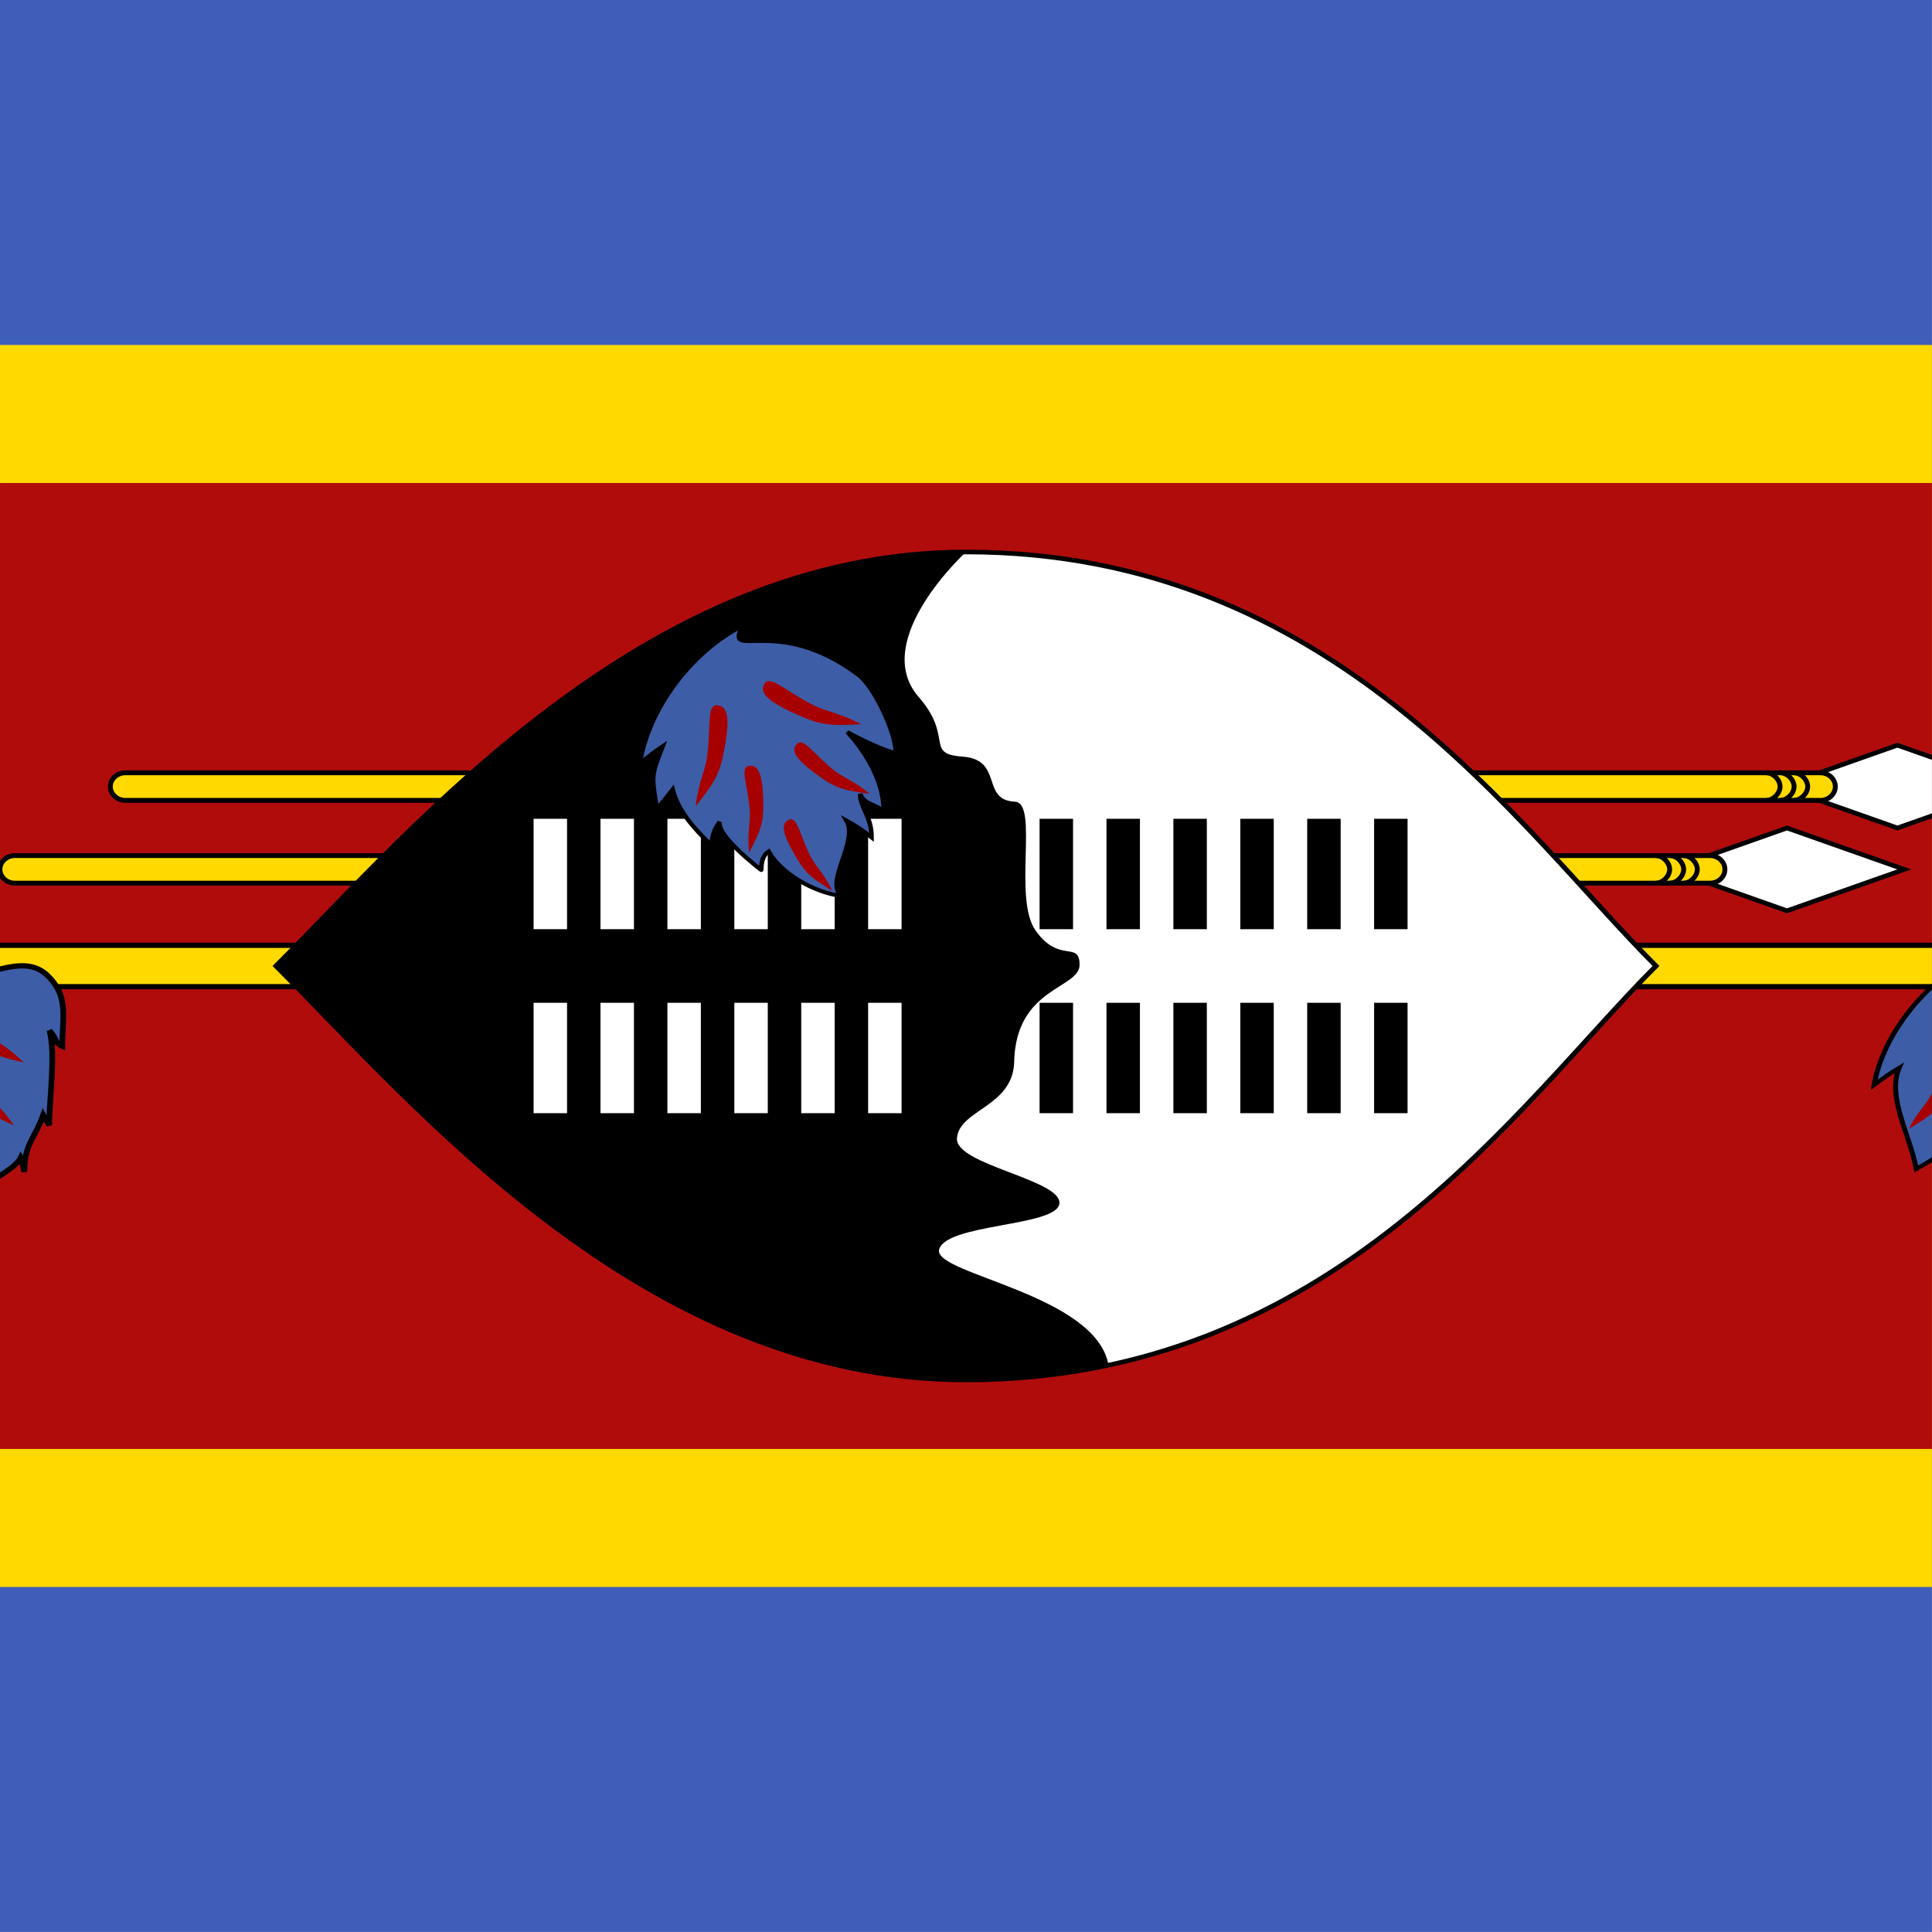
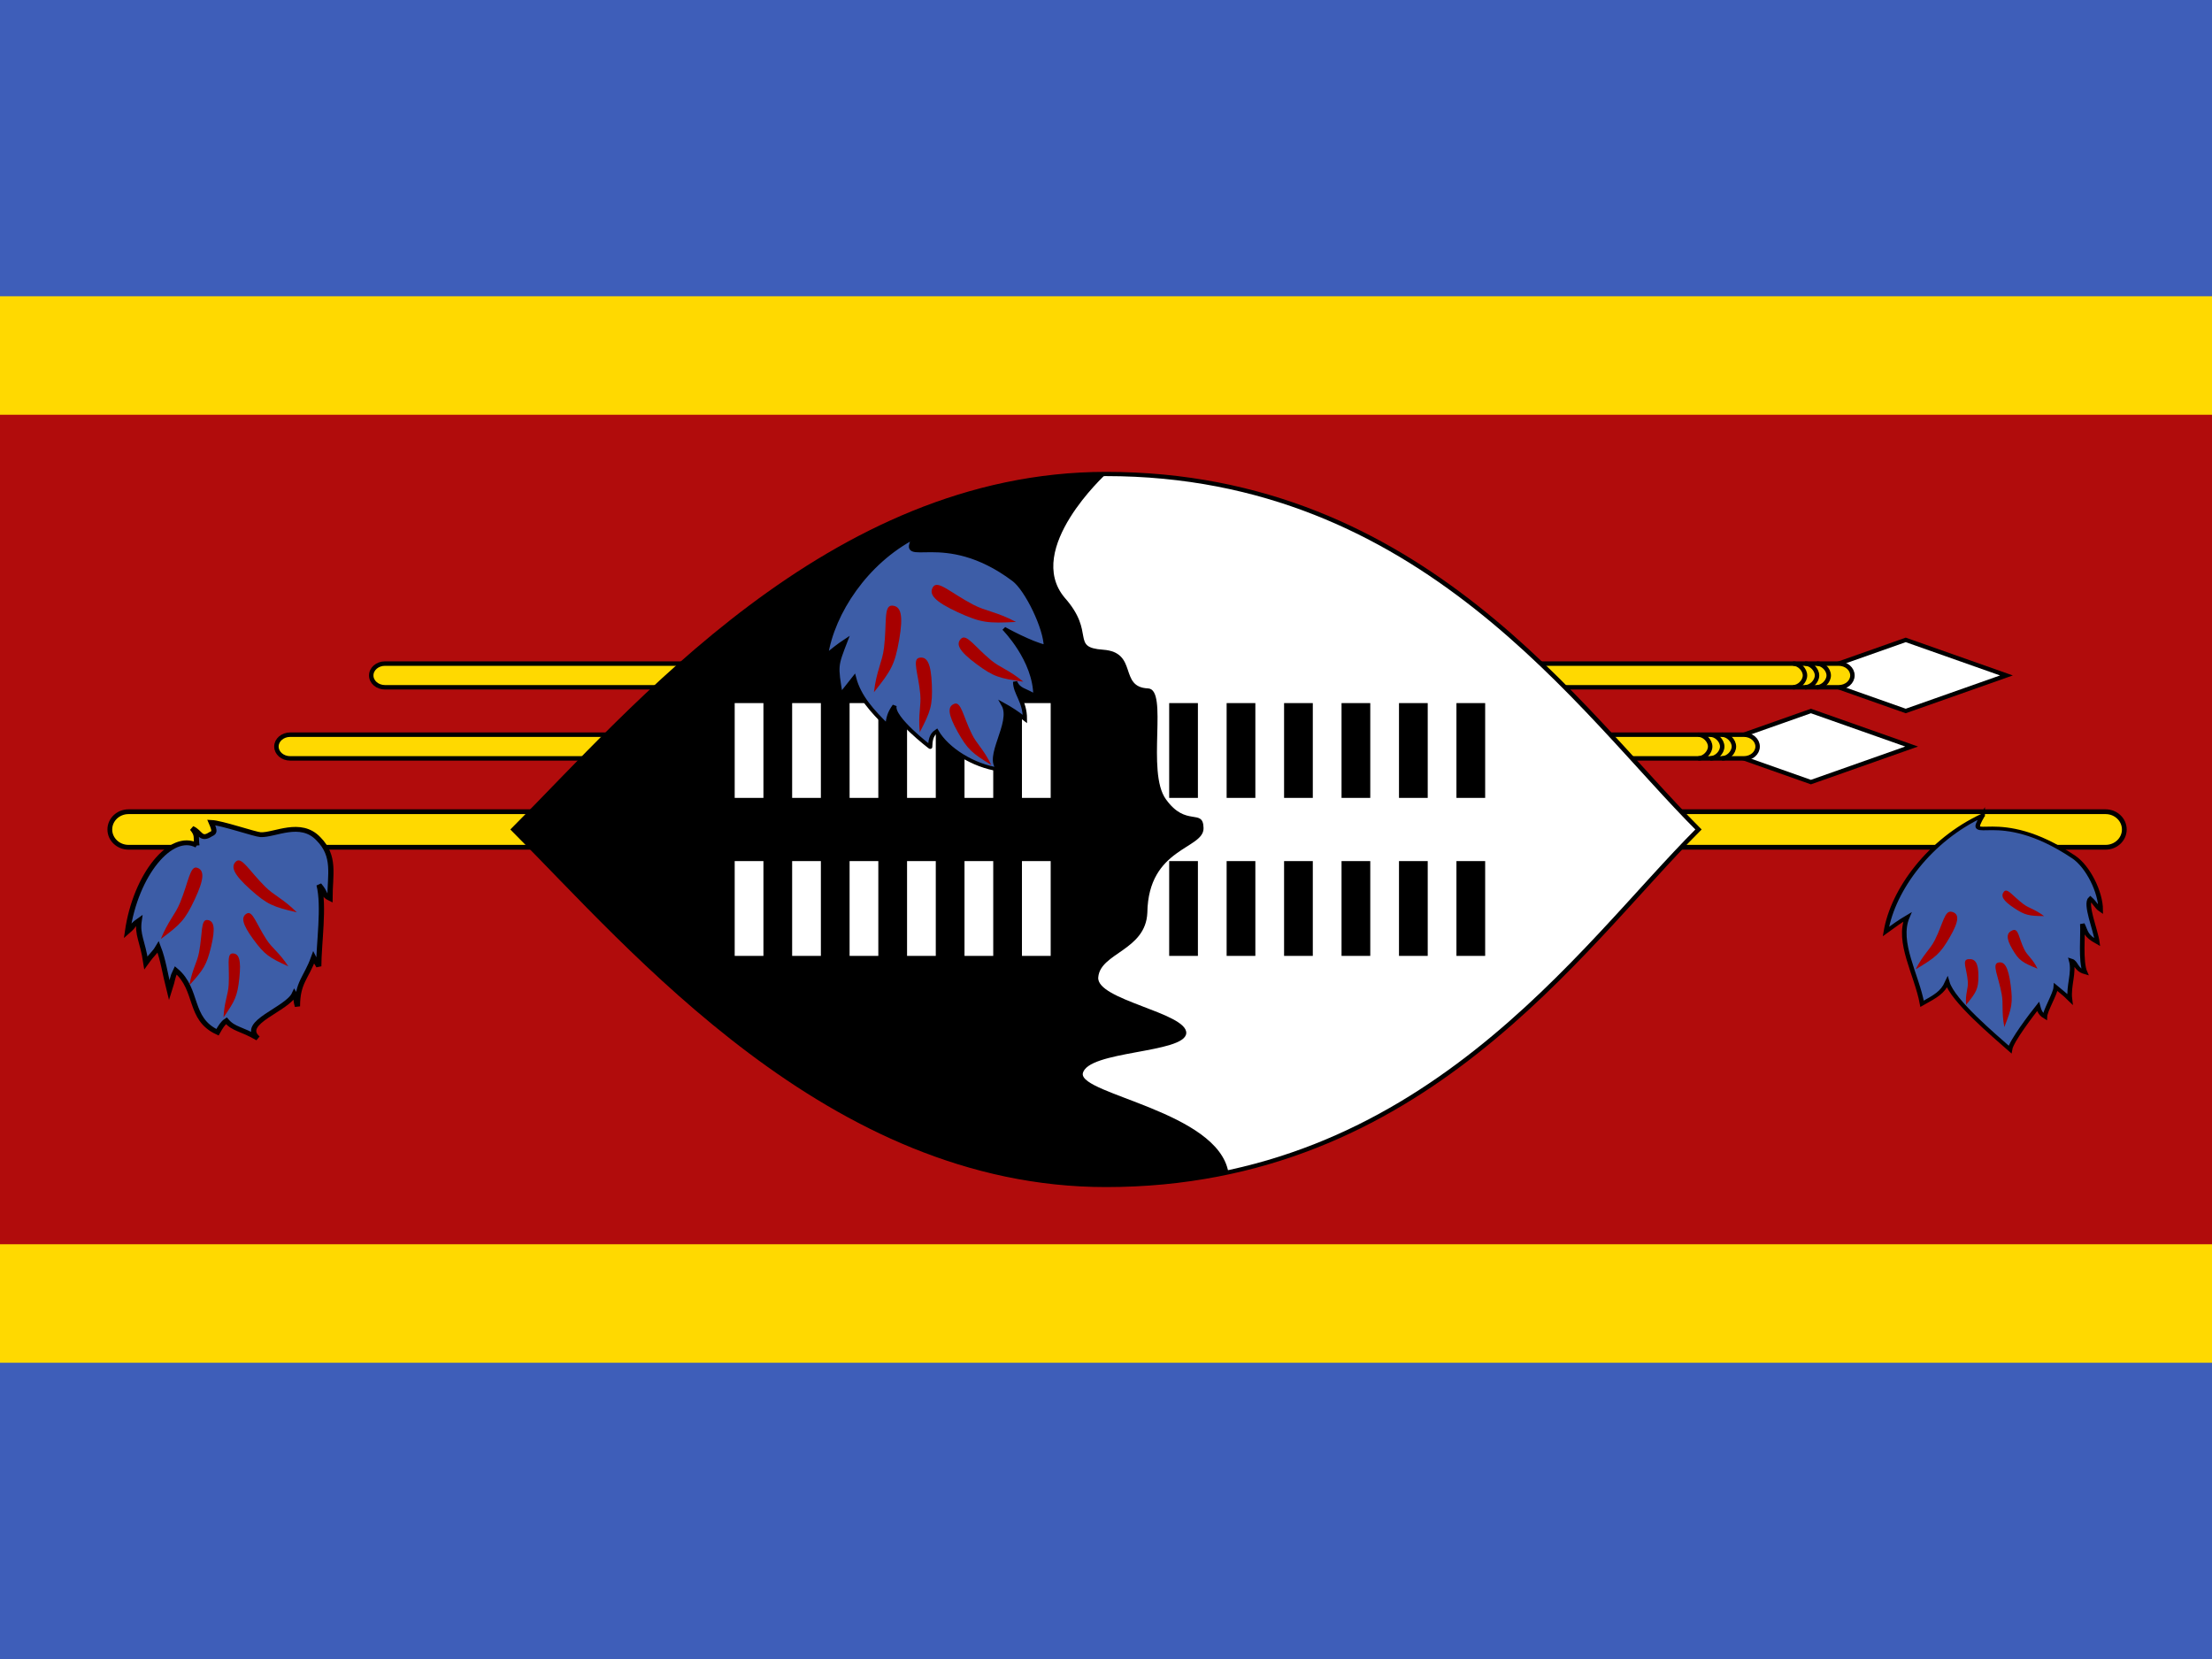
- <svg xmlns="http://www.w3.org/2000/svg" id="svg548" height="512" width="512" version="1.1">
+ <svg xmlns="http://www.w3.org/2000/svg" id="svg548" height="480" width="640" version="1.1">
  <defs id="defs550">
-     <clipPath id="clipPath7429" clipPathUnits="userSpaceOnUse">
-       <rect id="rect7431" fill-opacity="0.67" height="496.06" width="496.06" y="-0" x="124.02" />
+     <clipPath id="clipPath4924" clipPathUnits="userSpaceOnUse">
+       <rect id="rect4926" fill-opacity="0.67" height="512" width="682.67" y="-0" x="-85.333" />
    </clipPath>
  </defs>
-   <g id="flag" clip-path="url(#clipPath7429)" transform="matrix(1.0321 0 0 1.0321 -128 .00012305)">
-     <rect id="rect585" fill-rule="evenodd" height="496.06" width="744.09" y="-0" x="0" fill="#3e5eb9" />
-     <rect id="rect966" fill-rule="evenodd" height="318.9" width="744.09" y="88.583" x="0" fill="#ffd900" />
-     <rect id="rect967" fill-rule="evenodd" height="248.03" width="744.09" y="124.02" x="0" fill="#b10c0c" />
-     <rect id="rect969" fill-rule="evenodd" rx="5.238" ry="5.315" height="10.63" width="602.36" stroke="#000" y="242.72" x="74.178" stroke-width="1.339" fill="#ffd900" />
-     <g id="g978" stroke="#000" transform="translate(-609.45 -24.803)">
-       <path id="path971" d="m-106.3 265.75-88.583 35.433 88.583 35.433 88.582-35.433-88.582-35.433z" fill-rule="evenodd" transform="matrix(0.34 0 0 0.3 1256.8 136.42)" stroke-width="3.914" fill="#fff" />
-       <rect id="rect968" fill-rule="evenodd" rx="3.851" ry="3.543" height="7.087" width="442.91" y="223.23" x="761.81" stroke-width="1.25" fill="#ffd900" />
-       <path id="path975" d="m1224.4 279.92c-3.54 0-7.09-3.544-7.09-7.087s3.55-7.087 7.09-7.087" transform="matrix(-.50001 0 0 0.5 1806.3 90.354)" stroke-width="2.5" fill="none" />
-       <path id="path976" d="m1224.4 279.92c-3.54 0-7.09-3.544-7.09-7.087s3.55-7.087 7.09-7.087" transform="matrix(-.50001 0 0 0.5 1802.8 90.354)" stroke-width="2.5" fill="none" />
-       <path id="path977" d="m1224.4 279.92c-3.54 0-7.09-3.544-7.09-7.087s3.55-7.087 7.09-7.087" transform="matrix(-.50001 0 0 0.5 1799.2 90.355)" stroke-width="2.5" fill="none" />
+   <g id="flag" clip-path="url(#clipPath4924)" transform="matrix(.9375 0 0 .9375 80 .0000036617)">
+     <rect id="rect585" fill-rule="evenodd" height="512" width="768" y="-0" x="-128" fill="#3e5eb9" />
+     <rect id="rect966" fill-rule="evenodd" height="329.14" width="768" y="91.429" x="-128" fill="#ffd900" />
+     <rect id="rect967" fill-rule="evenodd" height="256" width="768" y="128" x="-128" fill="#b10c0c" />
+     <rect id="rect969" fill-rule="evenodd" rx="5.767" ry="5.851" height="10.971" width="621.71" stroke="#000" y="250.51" x="-51.439" stroke-width="1.474" fill="#ffd900" />
+     <g id="g978" stroke="#000" transform="matrix(1.0321 0 0 1.0321 -757.03 -25.6)">
+       <path id="path971" d="m-106.3 265.75-88.583 35.433 88.583 35.433 88.582-35.433-88.582-35.433z" fill-rule="evenodd" transform="matrix(0.34 0 0 0.3 1256.8 136.42)" stroke-width="4.175" fill="#fff" />
+       <rect id="rect968" fill-rule="evenodd" rx="4.108" ry="3.78" height="7.087" width="442.91" y="223.23" x="761.81" stroke-width="1.333" fill="#ffd900" />
+       <path id="path975" d="m1224.4 279.92c-3.54 0-7.09-3.544-7.09-7.087s3.55-7.087 7.09-7.087" transform="matrix(-.50001 0 0 0.5 1806.3 90.354)" stroke-width="2.667" fill="none" />
+       <path id="path976" d="m1224.4 279.92c-3.54 0-7.09-3.544-7.09-7.087s3.55-7.087 7.09-7.087" transform="matrix(-.50001 0 0 0.5 1802.8 90.354)" stroke-width="2.667" fill="none" />
+       <path id="path977" d="m1224.4 279.92c-3.54 0-7.09-3.544-7.09-7.087s3.55-7.087 7.09-7.087" transform="matrix(-.50001 0 0 0.5 1799.2 90.355)" stroke-width="2.667" fill="none" />
    </g>
-     <g id="g984" stroke="#000" transform="translate(-637.8 -3.5434)">
-       <path id="path985" d="m-106.3 265.75-88.583 35.433 88.583 35.433 88.582-35.433-88.582-35.433z" fill-rule="evenodd" transform="matrix(0.34 0 0 0.3 1256.8 136.42)" stroke-width="3.914" fill="#fff" />
-       <rect id="rect986" fill-rule="evenodd" rx="3.851" ry="3.543" height="7.087" width="442.91" y="223.23" x="761.81" stroke-width="1.25" fill="#ffd900" />
-       <path id="path987" d="m1224.4 279.92c-3.54 0-7.09-3.544-7.09-7.087s3.55-7.087 7.09-7.087" transform="matrix(-.50001 0 0 0.5 1806.3 90.354)" stroke-width="2.5" fill="none" />
-       <path id="path988" d="m1224.4 279.92c-3.54 0-7.09-3.544-7.09-7.087s3.55-7.087 7.09-7.087" transform="matrix(-.50001 0 0 0.5 1802.8 90.354)" stroke-width="2.5" fill="none" />
-       <path id="path989" d="m1224.4 279.92c-3.54 0-7.09-3.544-7.09-7.087s3.55-7.087 7.09-7.087" transform="matrix(-.50001 0 0 0.5 1799.2 90.355)" stroke-width="2.5" fill="none" />
+     <g id="g984" stroke="#000" transform="matrix(1.0321 0 0 1.0321 -786.29 -3.6571)">
+       <path id="path985" d="m-106.3 265.75-88.583 35.433 88.583 35.433 88.582-35.433-88.582-35.433z" fill-rule="evenodd" transform="matrix(0.34 0 0 0.3 1256.8 136.42)" stroke-width="4.175" fill="#fff" />
+       <rect id="rect986" fill-rule="evenodd" rx="4.108" ry="3.78" height="7.087" width="442.91" y="223.23" x="761.81" stroke-width="1.333" fill="#ffd900" />
+       <path id="path987" d="m1224.4 279.92c-3.54 0-7.09-3.544-7.09-7.087s3.55-7.087 7.09-7.087" transform="matrix(-.50001 0 0 0.5 1806.3 90.354)" stroke-width="2.667" fill="none" />
+       <path id="path988" d="m1224.4 279.92c-3.54 0-7.09-3.544-7.09-7.087s3.55-7.087 7.09-7.087" transform="matrix(-.50001 0 0 0.5 1802.8 90.354)" stroke-width="2.667" fill="none" />
+       <path id="path989" d="m1224.4 279.92c-3.54 0-7.09-3.544-7.09-7.087s3.55-7.087 7.09-7.087" transform="matrix(-.50001 0 0 0.5 1799.2 90.355)" stroke-width="2.667" fill="none" />
    </g>
-     <g id="g943" stroke-width="1pt" fill-rule="evenodd" transform="matrix(.46801 0 0 .47009 345.68 251.52)">
-       <path id="path925" d="m338.07-0.416c-5.571 12.442 4.275-4.138 28.299 16.691 4.452 3.87 8.342 14.09 8.342 21.177-1.13-0.975-1.969-3.144-3.214-4.552-1.743 2.253 1.664 12.577 2.162 17.457-3.756-2.711-3.394-3.994-4.642-7.324 0.249 4.026-0.645 15.116 0.849 19.386-2.96-1.09-2.764-4.163-4.31-4.78 1.052 4.834-0.916 10.094-0.394 15.528-1.73-2.208-3.573-3.938-4.376-4.829-0.135 2.588-3.327 9.388-3.4 11.835-1.468-1.144-1.866-2.926-2.111-4.127-1.824 2.955-8.308 13.872-8.724 17.202-4.996-5.689-17.793-19.545-19.459-26.899-1.473 4.175-3.604 5.583-7.817 8.632-1.665-11.656-7.891-24.756-4.561-34.747-2.359 1.804-4.302 3.608-6.66 5.828 2.234-16.88 13.628-36.674 30.016-46.477z" transform="matrix(2.0586 0 0 1.5894 -79.541 -15.739)" stroke="#000" fill="#3d5da7" />
-       <path id="path938" d="m273.5 33.156c-19.565 0.663-27.155-1.665-39.755-1.249-22.163 0.709-38.09 4.409-38.09-0.416 0-4.826 8.006-7.077 30.181-7.077 22.174 0 27.682 1.419 47.664 8.742z" transform="matrix(-.27666 .47556 -.98145 -.25924 681.83 -39.928)" fill="#a70000" />
-       <path id="path939" d="m273.5 33.156c-19.565 0.663-27.155-1.665-39.755-1.249-22.163 0.709-38.09 4.409-38.09-0.416 0-4.826 8.006-7.077 30.181-7.077 22.174 0 27.682 1.419 47.664 8.742z" transform="matrix(.00059514 .37154 -.90479 .082686 635.67 -.24702)" fill="#a70000" />
-       <path id="path940" d="m273.5 33.156c-19.565 0.663-27.155-1.665-39.755-1.249-22.163 0.709-38.09 4.409-38.09-0.416 0-4.826 8.006-7.077 30.181-7.077 22.174 0 27.682 1.419 47.664 8.742z" transform="matrix(.069126 .52214 -.8386 .21649 639.17 -31.725)" fill="#a70000" />
-       <path id="path941" d="m273.5 33.156c-19.565 0.663-27.155-1.665-39.755-1.249-22.163 0.709-38.09 4.409-38.09-0.416 0-4.826 8.006-7.077 30.181-7.077 22.174 0 27.682 1.419 47.664 8.742z" transform="matrix(.32032 .21152 .45182 -.55995 553.09 8.3945)" fill="#a70000" />
-       <path id="path942" d="m273.5 33.156c-19.565 0.663-27.155-1.665-39.755-1.249-22.163 0.709-38.09 4.409-38.09-0.416 0-4.826 8.006-7.077 30.181-7.077 22.174 0 27.682 1.419 47.664 8.742z" transform="matrix(.18815 .32091 .80839 -.3379 573.21 4.5594)" fill="#a70000" />
+     <g id="g943" fill-rule="evenodd" transform="matrix(.48305 0 0 .4852 228.79 259.6)">
+       <path id="path925" d="m338.07-0.416c-5.571 12.442 4.275-4.138 28.299 16.691 4.452 3.87 8.342 14.09 8.342 21.177-1.13-0.975-1.969-3.144-3.214-4.552-1.743 2.253 1.664 12.577 2.162 17.457-3.756-2.711-3.394-3.994-4.642-7.324 0.249 4.026-0.645 15.116 0.849 19.386-2.96-1.09-2.764-4.163-4.31-4.78 1.052 4.834-0.916 10.094-0.394 15.528-1.73-2.208-3.573-3.938-4.376-4.829-0.135 2.588-3.327 9.388-3.4 11.835-1.468-1.144-1.866-2.926-2.111-4.127-1.824 2.955-8.308 13.872-8.724 17.202-4.996-5.689-17.793-19.545-19.459-26.899-1.473 4.175-3.604 5.583-7.817 8.632-1.665-11.656-7.891-24.756-4.561-34.747-2.359 1.804-4.302 3.608-6.66 5.828 2.234-16.88 13.628-36.674 30.016-46.477z" transform="matrix(2.0586 0 0 1.5894 -79.541 -15.739)" stroke="#000" stroke-width="1.067pt" fill="#3d5da7" />
+       <path id="path938" d="m273.5 33.156c-19.565 0.663-27.155-1.665-39.755-1.249-22.163 0.709-38.09 4.409-38.09-0.416 0-4.826 8.006-7.077 30.181-7.077 22.174 0 27.682 1.419 47.664 8.742z" transform="matrix(-.27666 .47556 -.98145 -.25924 681.83 -39.928)" stroke-width="1pt" fill="#a70000" />
+       <path id="path939" d="m273.5 33.156c-19.565 0.663-27.155-1.665-39.755-1.249-22.163 0.709-38.09 4.409-38.09-0.416 0-4.826 8.006-7.077 30.181-7.077 22.174 0 27.682 1.419 47.664 8.742z" transform="matrix(.00059514 .37154 -.90479 .082686 635.67 -.24702)" stroke-width="1pt" fill="#a70000" />
+       <path id="path940" d="m273.5 33.156c-19.565 0.663-27.155-1.665-39.755-1.249-22.163 0.709-38.09 4.409-38.09-0.416 0-4.826 8.006-7.077 30.181-7.077 22.174 0 27.682 1.419 47.664 8.742z" transform="matrix(.069126 .52214 -.8386 .21649 639.17 -31.725)" stroke-width="1pt" fill="#a70000" />
+       <path id="path941" d="m273.5 33.156c-19.565 0.663-27.155-1.665-39.755-1.249-22.163 0.709-38.09 4.409-38.09-0.416 0-4.826 8.006-7.077 30.181-7.077 22.174 0 27.682 1.419 47.664 8.742z" transform="matrix(.32032 .21152 .45182 -.55995 553.09 8.3945)" stroke-width="1pt" fill="#a70000" />
+       <path id="path942" d="m273.5 33.156c-19.565 0.663-27.155-1.665-39.755-1.249-22.163 0.709-38.09 4.409-38.09-0.416 0-4.826 8.006-7.077 30.181-7.077 22.174 0 27.682 1.419 47.664 8.742z" transform="matrix(.18815 .32091 .80839 -.3379 573.21 4.5594)" stroke-width="1pt" fill="#a70000" />
    </g>
-     <g id="g950" stroke-width="1pt" fill-rule="evenodd" transform="matrix(.45853 0 0 .46926 -110.59 247.85)">
-       <path id="path926" d="m329.6 20.703c-0.272-2.662 0.253-2.981-1.258-4.989 2.2 0.997 2.284 3.649 4.959 1.767 0.983-0.551 1.411-0.569 0.217-3.526 2.79 0.14 11.927 3.535 13.39 3.614 3.842 0.191 10.855-4.373 15.723 1.239 4.672 5.117 3.112 10.429 3.112 17.516-1.877-0.975-0.973-1.455-2.965-3.989 1.494 6.195-0.08 17.364-0.08 23.934-0.767-1.584-0.654-0.896-1.404-2.537-1.992 5.997-4.38 7.231-4.38 14.318-0.719-2.779-0.025-2.192-0.825-3.654-1.936 4.552-14.925 8.444-9.92 13.033-4.518-2.87-6.499-2.569-8.548-5.15-0.882 0.617-1.584 1.785-2.404 3.387-7.943-3.96-5.103-12.501-11.326-18.206-1.077 2.392-0.586 2.045-1.75 5.938-1.26-5.408-1.604-8.844-3.021-12.819-1.223 2.204-1.113 1.359-3.333 4.689-0.918-6.587-2.413-8.142-1.822-12.501-2.359 1.804-0.815 1.073-3.173 3.293 2.234-16.88 11.884-29.352 18.808-25.358z" transform="matrix(2.4029 0 0 2.1669 -332.33 -34.376)" stroke="#000" fill="#3d5da7" />
-       <path id="path928" d="m273.5 33.156c-19.565 0.663-27.155-1.665-39.755-1.249-22.163 0.709-38.09 4.409-38.09-0.416 0-4.826 8.006-7.077 30.181-7.077 22.174 0 27.682 1.419 47.664 8.742z" transform="matrix(-.28442 .59052 -.97712 -.33674 546.38 -80.159)" fill="#a70000" />
-       <path id="path929" d="m273.5 33.156c-19.565 0.663-27.155-1.665-39.755-1.249-22.163 0.709-38.09 4.409-38.09-0.416 0-4.826 8.006-7.077 30.181-7.077 22.174 0 27.682 1.419 47.664 8.742z" transform="matrix(-.13148 .53639 -.90793 -.097006 520.88 -43.839)" fill="#a70000" />
-       <path id="path930" d="m273.5 33.156c-19.565 0.663-27.155-1.665-39.755-1.249-22.163 0.709-38.09 4.409-38.09-0.416 0-4.826 8.006-7.077 30.181-7.077 22.174 0 27.682 1.419 47.664 8.742z" transform="matrix(-.057731 .52353 -.86604 .0096909 521.59 -23.375)" fill="#a70000" />
-       <path id="path931" d="m273.5 33.156c-19.565 0.663-27.155-1.665-39.755-1.249-22.163 0.709-38.09 4.409-38.09-0.416 0-4.826 8.006-7.077 30.181-7.077 22.174 0 27.682 1.419 47.664 8.742z" transform="matrix(.49337 .4315 .76655 -.69323 364.56 -41.836)" fill="#a70000" />
-       <path id="path932" d="m273.5 33.156c-19.565 0.663-27.155-1.665-39.755-1.249-22.163 0.709-38.09 4.409-38.09-0.416 0-4.826 8.006-7.077 30.181-7.077 22.174 0 27.682 1.419 47.664 8.742z" transform="matrix(.33146 .44175 0.797 -.44557 402.27 -18.441)" fill="#a70000" />
+     <g id="g950" fill-rule="evenodd" transform="matrix(.47326 0 0 .48433 -242.14 255.81)">
+       <path id="path926" d="m329.6 20.703c-0.272-2.662 0.253-2.981-1.258-4.989 2.2 0.997 2.284 3.649 4.959 1.767 0.983-0.551 1.411-0.569 0.217-3.526 2.79 0.14 11.927 3.535 13.39 3.614 3.842 0.191 10.855-4.373 15.723 1.239 4.672 5.117 3.112 10.429 3.112 17.516-1.877-0.975-0.973-1.455-2.965-3.989 1.494 6.195-0.08 17.364-0.08 23.934-0.767-1.584-0.654-0.896-1.404-2.537-1.992 5.997-4.38 7.231-4.38 14.318-0.719-2.779-0.025-2.192-0.825-3.654-1.936 4.552-14.925 8.444-9.92 13.033-4.518-2.87-6.499-2.569-8.548-5.15-0.882 0.617-1.584 1.785-2.404 3.387-7.943-3.96-5.103-12.501-11.326-18.206-1.077 2.392-0.586 2.045-1.75 5.938-1.26-5.408-1.604-8.844-3.021-12.819-1.223 2.204-1.113 1.359-3.333 4.689-0.918-6.587-2.413-8.142-1.822-12.501-2.359 1.804-0.815 1.073-3.173 3.293 2.234-16.88 11.884-29.352 18.808-25.358z" transform="matrix(2.4029 0 0 2.1669 -332.33 -34.376)" stroke="#000" stroke-width="1.067pt" fill="#3d5da7" />
+       <path id="path928" d="m273.5 33.156c-19.565 0.663-27.155-1.665-39.755-1.249-22.163 0.709-38.09 4.409-38.09-0.416 0-4.826 8.006-7.077 30.181-7.077 22.174 0 27.682 1.419 47.664 8.742z" transform="matrix(-.28442 .59052 -.97712 -.33674 546.38 -80.159)" stroke-width="1pt" fill="#a70000" />
+       <path id="path929" d="m273.5 33.156c-19.565 0.663-27.155-1.665-39.755-1.249-22.163 0.709-38.09 4.409-38.09-0.416 0-4.826 8.006-7.077 30.181-7.077 22.174 0 27.682 1.419 47.664 8.742z" transform="matrix(-.13148 .53639 -.90793 -.097006 520.88 -43.839)" stroke-width="1pt" fill="#a70000" />
+       <path id="path930" d="m273.5 33.156c-19.565 0.663-27.155-1.665-39.755-1.249-22.163 0.709-38.09 4.409-38.09-0.416 0-4.826 8.006-7.077 30.181-7.077 22.174 0 27.682 1.419 47.664 8.742z" transform="matrix(-.057731 .52353 -.86604 .0096909 521.59 -23.375)" stroke-width="1pt" fill="#a70000" />
+       <path id="path931" d="m273.5 33.156c-19.565 0.663-27.155-1.665-39.755-1.249-22.163 0.709-38.09 4.409-38.09-0.416 0-4.826 8.006-7.077 30.181-7.077 22.174 0 27.682 1.419 47.664 8.742z" transform="matrix(.49337 .4315 .76655 -.69323 364.56 -41.836)" stroke-width="1pt" fill="#a70000" />
+       <path id="path932" d="m273.5 33.156c-19.565 0.663-27.155-1.665-39.755-1.249-22.163 0.709-38.09 4.409-38.09-0.416 0-4.826 8.006-7.077 30.181-7.077 22.174 0 27.682 1.419 47.664 8.742z" transform="matrix(.33146 .44175 0.797 -.44557 402.27 -18.441)" stroke-width="1pt" fill="#a70000" />
    </g>
-     <g id="g1018" fill-rule="evenodd">
-       <path id="path552" d="m637.8 230.32c-53.15 59.05-124.02 177.16-265.75 177.16-124.02 0-212.6-118.11-265.75-177.16 53.15-59.06 141.73-177.17 265.75-177.17 141.73 0 212.6 118.11 265.75 177.17z" transform="matrix(.66667 0 0 .6 124.02 109.84)" stroke="#000" stroke-width="1.976" fill="#fff" />
+     <g id="g1018" fill-rule="evenodd" transform="matrix(1.0321 0 0 1.0321 -128 .00012305)">
+       <path id="path552" d="m637.8 230.32c-53.15 59.05-124.02 177.16-265.75 177.16-124.02 0-212.6-118.11-265.75-177.16 53.15-59.06 141.73-177.17 265.75-177.17 141.73 0 212.6 118.11 265.75 177.17z" transform="matrix(.66667 0 0 .6 124.02 109.84)" stroke="#000" stroke-width="2.108" fill="#fff" />
      <path id="path555" d="m353.5 114.78c14.14 17.671 2.333 24.795 17.3 25.955 15.784 1.288 6.837 18.672 20.114 19.276 9.282 0.45-0.927 41.652 8.009 55.247 9.102 14.174 16.725 4.153 16.885 14.393 0.158 10.59-24.773 9.522-25.21 42.146-0.731 18.8-21.039 20.004-22.008 32.101-1.205 11.378 40.008 17.766 39.459 27.952-0.565 10.155-44.501 8.565-46.414 20.146-0.981 10.402 60.359 18.928 65.291 49.013-9.153 3.326-35.194 6.457-54.877 6.474-124.01 0.11-212.6-118.11-265.75-177.16 53.15-59.06 141.73-177.17 265.75-177.17 0 0-36.813 37.374-18.549 61.627z" transform="matrix(.66667 0 0 .6 124.02 109.84)" stroke-width="1pt" />
      <g id="g569" transform="matrix(.48485 0 0 .53333 183.72 210.24)" stroke-width="1pt" fill="#fff">
        <rect id="rect557" height="53.15" width="17.717" y="0" x="159.45" />
        <rect id="rect558" height="53.15" width="17.717" y="88.583" x="159.45" />
        <rect id="rect559" height="53.15" width="17.717" y="0" x="194.88" />
        <rect id="rect560" height="53.15" width="17.717" y="88.583" x="194.88" />
        <rect id="rect561" height="53.15" width="17.717" y="-0" x="230.31" />
        <rect id="rect562" height="53.15" width="17.717" y="88.583" x="230.31" />
        <rect id="rect563" height="53.15" width="17.717" y="0" x="265.75" />
        <rect id="rect564" height="53.15" width="17.717" y="88.583" x="265.75" />
        <rect id="rect565" height="53.15" width="17.717" y="-0" x="301.18" />
        <rect id="rect566" height="53.15" width="17.717" y="88.583" x="301.18" />
        <rect id="rect567" height="53.15" width="17.717" y="0" x="336.61" />
        <rect id="rect568" height="53.15" width="17.717" y="88.583" x="336.61" />
      </g>
      <g id="g586" transform="matrix(.48485 0 0 .53333 313.64 210.24)" stroke-width="1pt">
        <rect id="rect587" height="53.15" width="17.717" y="0" x="159.45" />
        <rect id="rect588" height="53.15" width="17.717" y="88.583" x="159.45" />
        <rect id="rect589" height="53.15" width="17.717" y="0" x="194.88" />
        <rect id="rect590" height="53.15" width="17.717" y="88.583" x="194.88" />
        <rect id="rect591" height="53.15" width="17.717" y="-0" x="230.31" />
        <rect id="rect592" height="53.15" width="17.717" y="88.583" x="230.31" />
        <rect id="rect593" height="53.15" width="17.717" y="0" x="265.75" />
        <rect id="rect594" height="53.15" width="17.717" y="88.583" x="265.75" />
        <rect id="rect595" height="53.15" width="17.717" y="-0" x="301.18" />
        <rect id="rect596" height="53.15" width="17.717" y="88.583" x="301.18" />
        <rect id="rect597" height="53.15" width="17.717" y="0" x="336.61" />
        <rect id="rect598" height="53.15" width="17.717" y="88.583" x="336.61" />
      </g>
    </g>
-     <g id="g957" stroke-width="1pt" fill-rule="evenodd" transform="matrix(.52716 0 0 .51612 142.67 160.82)">
-       <path id="path924" d="m338.07-0.416c-5.571 12.442 9.754-4.138 33.778 16.691 4.452 3.87 10.833 19.159 10.833 26.245-5.115-1.256-14.173-7.087-14.173-7.087s10.63 12.295 10.63 26.468c-3.756-2.711-5.635-2.304-6.883-5.635 0 4.589 3.34 7.513 3.34 14.599-2.711-2.498-5.006-4.163-7.3-5.625 3.543 7.087-6.457 20.834-1.452 25.423-8.752-1.462-17.707-7.919-21.25-15.006-1.878 1.462-2.082 3.756-2.155 6.203 0.276 0.264-13.322-11.656-12.073-16.235-1.824 2.955-2.081 4.579-2.497 7.909-4.996-5.689-9.574-11.378-11.24-18.733-2.22 3.33-2.359 3.33-4.579 6.66-1.665-11.656-1.665-11.24 1.665-21.23-2.359 1.804-4.302 3.608-6.66 5.828 2.234-16.88 13.628-36.674 30.016-46.477z" transform="matrix(1.6714 0 0 1.4783 -238.63 .19911)" stroke="#000" fill="#3d5da7" />
-       <path id="path933" d="m273.5 33.156c-19.565 0.663-27.155-1.665-39.755-1.249-22.163 0.709-38.09 4.409-38.09-0.416 0-4.826 8.006-7.077 30.181-7.077 22.174 0 27.682 1.419 47.664 8.742z" transform="matrix(-.11102 .64598 -1.0321 -.05499 368.06 -85.394)" fill="#a70000" />
-       <path id="path934" d="m273.5 33.156c-19.565 0.663-27.155-1.665-39.755-1.249-22.163 0.709-38.09 4.409-38.09-0.416 0-4.826 8.006-7.077 30.181-7.077 22.174 0 27.682 1.419 47.664 8.742z" transform="matrix(.021132 .55187 -.89959 .15647 353.52 -43.459)" fill="#a70000" />
-       <path id="path935" d="m273.5 33.156c-19.565 0.663-27.155-1.665-39.755-1.249-22.163 0.709-38.09 4.409-38.09-0.416 0-4.826 8.006-7.077 30.181-7.077 22.174 0 27.682 1.419 47.664 8.742z" transform="matrix(.25282 .46206 .80443 -.32096 274.24 15.866)" fill="#a70000" />
-       <path id="path936" d="m273.5 33.156c-19.565 0.663-27.155-1.665-39.755-1.249-22.163 0.709-38.09 4.409-38.09-0.416 0-4.826 8.006-7.077 30.181-7.077 22.174 0 27.682 1.419 47.664 8.742z" transform="matrix(.59303 .27916 .5463 -.87734 203.78 1.4633)" fill="#a70000" />
-       <path id="path937" d="m273.5 33.156c-19.565 0.663-27.155-1.665-39.755-1.249-22.163 0.709-38.09 4.409-38.09-0.416 0-4.826 8.006-7.077 30.181-7.077 22.174 0 27.682 1.419 47.664 8.742z" transform="matrix(.44018 .33354 .6437 -.64761 246.48 13.583)" fill="#a70000" />
+     <g id="g957" fill-rule="evenodd" transform="matrix(.54409 0 0 .5327 19.257 165.99)">
+       <path id="path924" d="m338.07-0.416c-5.571 12.442 9.754-4.138 33.778 16.691 4.452 3.87 10.833 19.159 10.833 26.245-5.115-1.256-14.173-7.087-14.173-7.087s10.63 12.295 10.63 26.468c-3.756-2.711-5.635-2.304-6.883-5.635 0 4.589 3.34 7.513 3.34 14.599-2.711-2.498-5.006-4.163-7.3-5.625 3.543 7.087-6.457 20.834-1.452 25.423-8.752-1.462-17.707-7.919-21.25-15.006-1.878 1.462-2.082 3.756-2.155 6.203 0.276 0.264-13.322-11.656-12.073-16.235-1.824 2.955-2.081 4.579-2.497 7.909-4.996-5.689-9.574-11.378-11.24-18.733-2.22 3.33-2.359 3.33-4.579 6.66-1.665-11.656-1.665-11.24 1.665-21.23-2.359 1.804-4.302 3.608-6.66 5.828 2.234-16.88 13.628-36.674 30.016-46.477z" transform="matrix(1.6714 0 0 1.4783 -238.63 .19911)" stroke="#000" stroke-width="1.067pt" fill="#3d5da7" />
+       <path id="path933" d="m273.5 33.156c-19.565 0.663-27.155-1.665-39.755-1.249-22.163 0.709-38.09 4.409-38.09-0.416 0-4.826 8.006-7.077 30.181-7.077 22.174 0 27.682 1.419 47.664 8.742z" transform="matrix(-.11102 .64598 -1.0321 -.05499 368.06 -85.394)" stroke-width="1pt" fill="#a70000" />
+       <path id="path934" d="m273.5 33.156c-19.565 0.663-27.155-1.665-39.755-1.249-22.163 0.709-38.09 4.409-38.09-0.416 0-4.826 8.006-7.077 30.181-7.077 22.174 0 27.682 1.419 47.664 8.742z" transform="matrix(.021132 .55187 -.89959 .15647 353.52 -43.459)" stroke-width="1pt" fill="#a70000" />
+       <path id="path935" d="m273.5 33.156c-19.565 0.663-27.155-1.665-39.755-1.249-22.163 0.709-38.09 4.409-38.09-0.416 0-4.826 8.006-7.077 30.181-7.077 22.174 0 27.682 1.419 47.664 8.742z" transform="matrix(.25282 .46206 .80443 -.32096 274.24 15.866)" stroke-width="1pt" fill="#a70000" />
+       <path id="path936" d="m273.5 33.156c-19.565 0.663-27.155-1.665-39.755-1.249-22.163 0.709-38.09 4.409-38.09-0.416 0-4.826 8.006-7.077 30.181-7.077 22.174 0 27.682 1.419 47.664 8.742z" transform="matrix(.59303 .27916 .5463 -.87734 203.78 1.4633)" stroke-width="1pt" fill="#a70000" />
+       <path id="path937" d="m273.5 33.156c-19.565 0.663-27.155-1.665-39.755-1.249-22.163 0.709-38.09 4.409-38.09-0.416 0-4.826 8.006-7.077 30.181-7.077 22.174 0 27.682 1.419 47.664 8.742z" transform="matrix(.44018 .33354 .6437 -.64761 246.48 13.583)" stroke-width="1pt" fill="#a70000" />
    </g>
  </g>
</svg>
